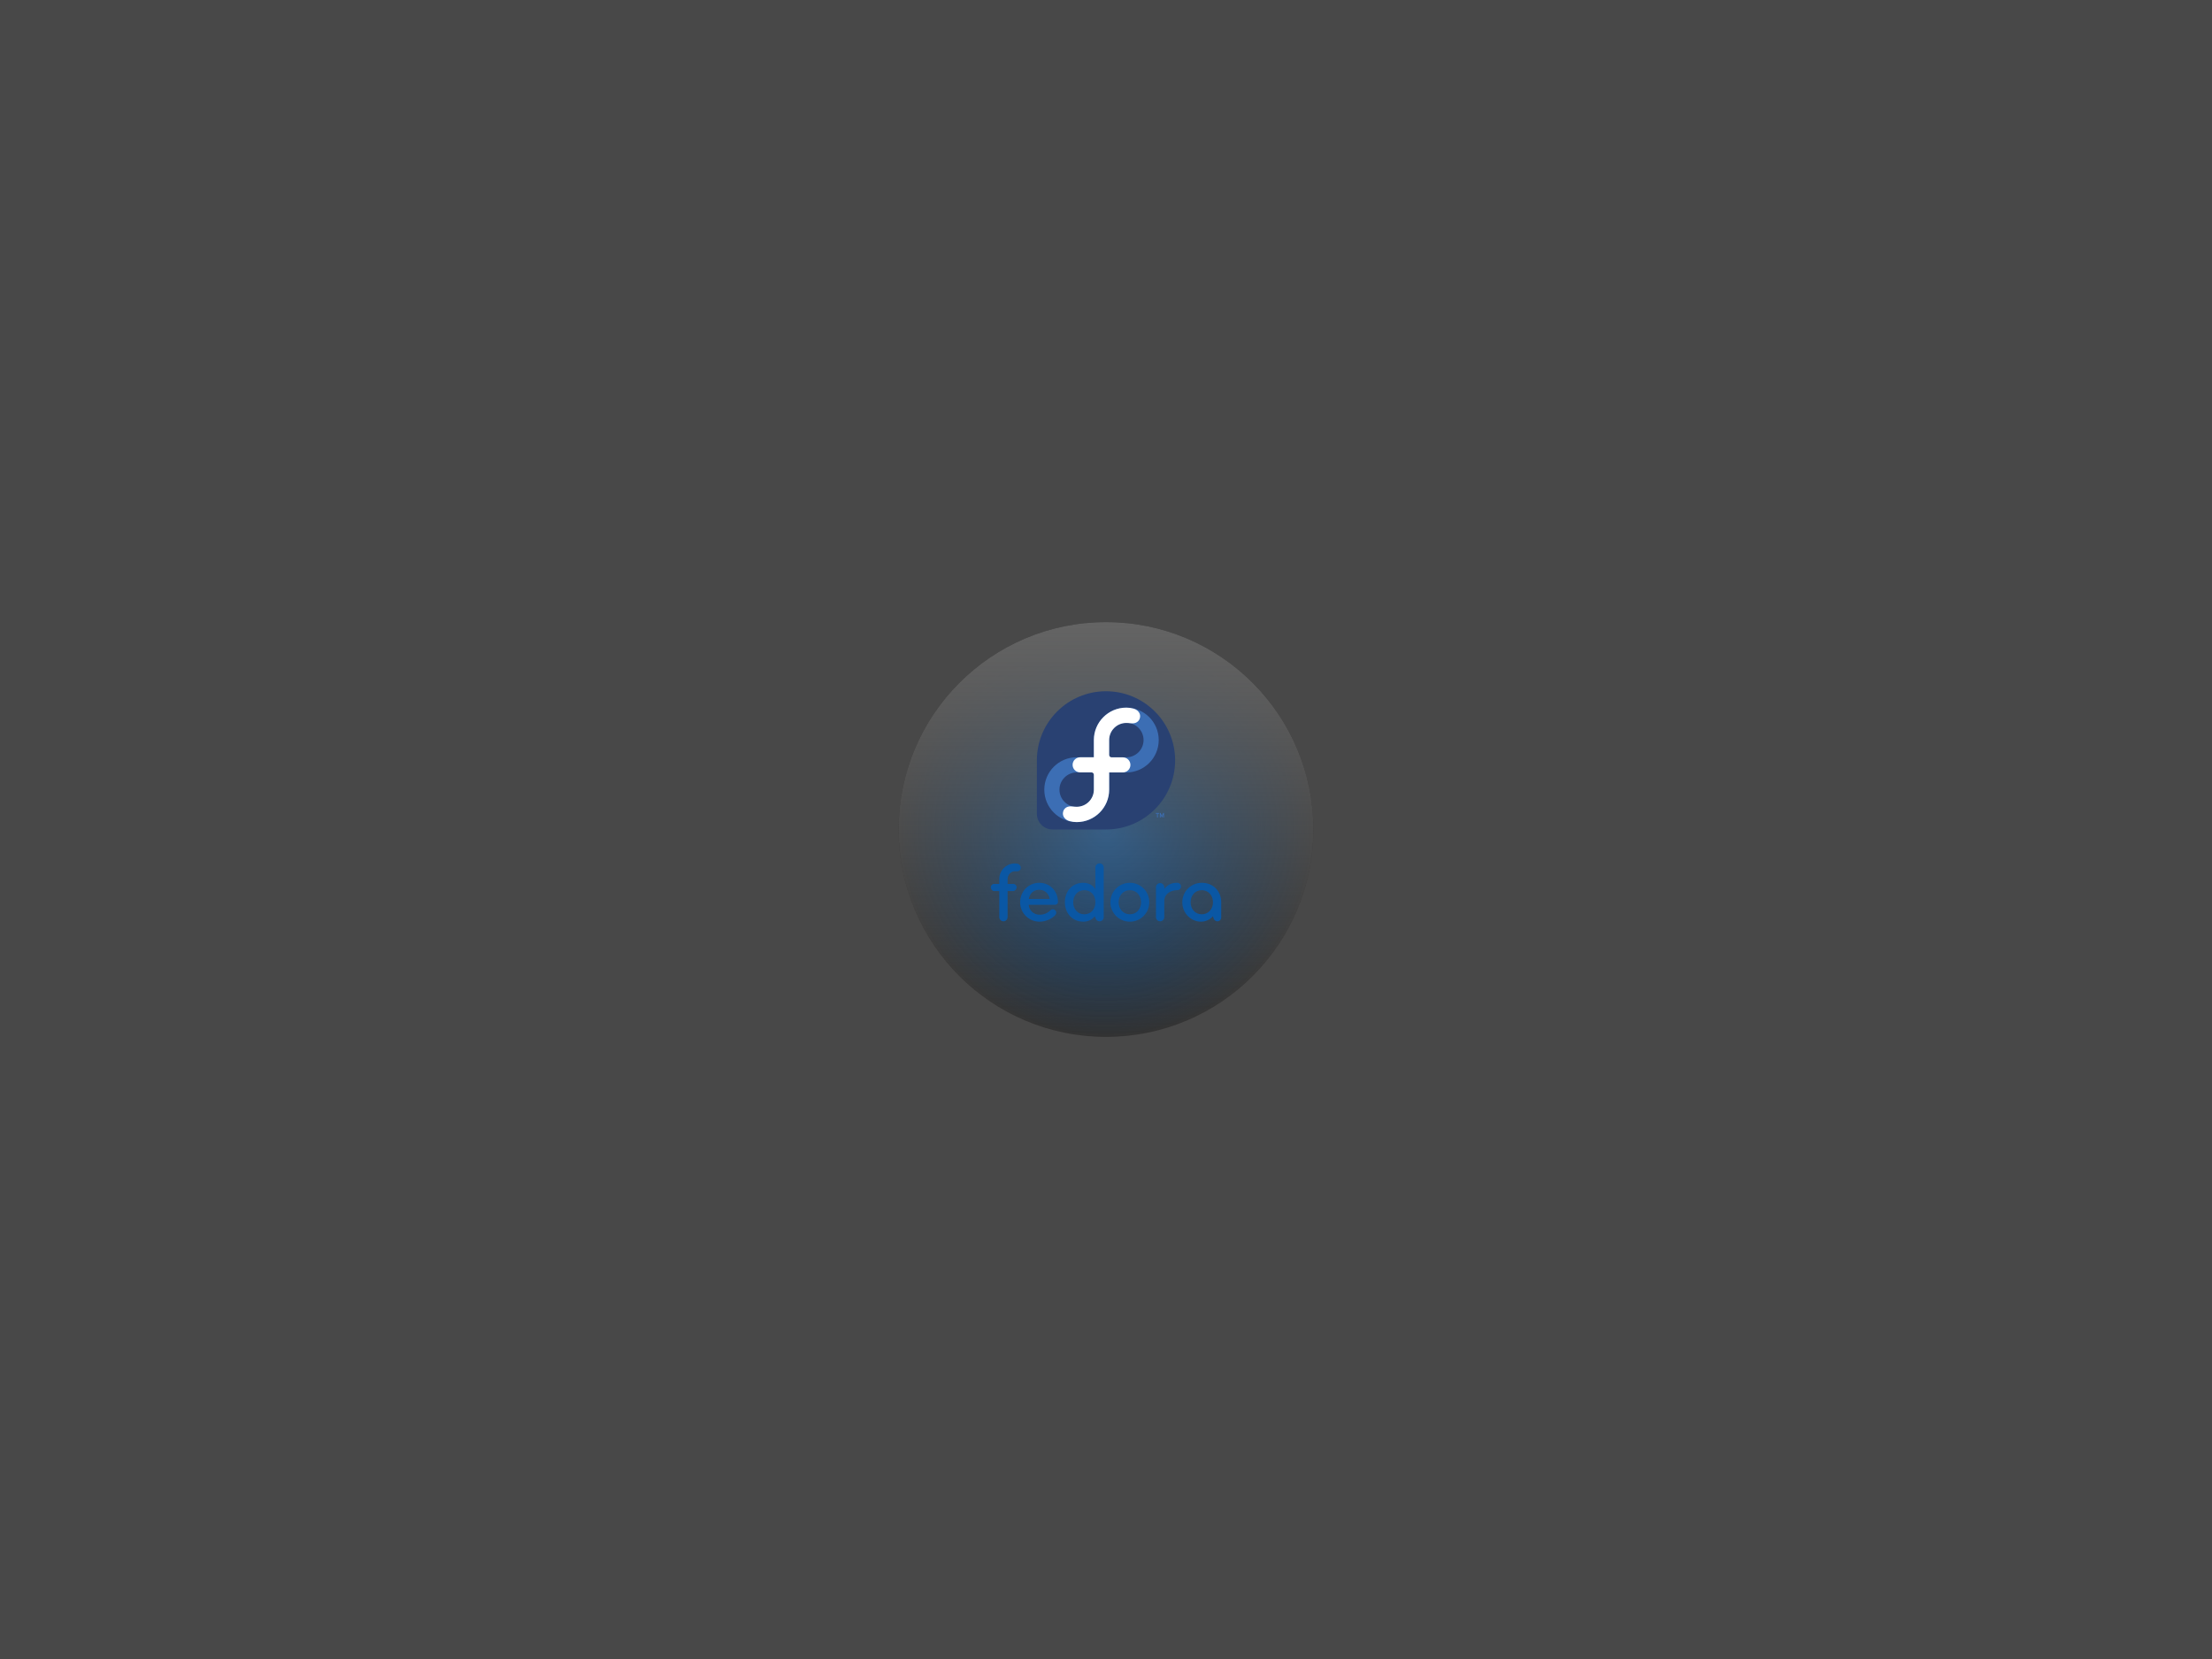
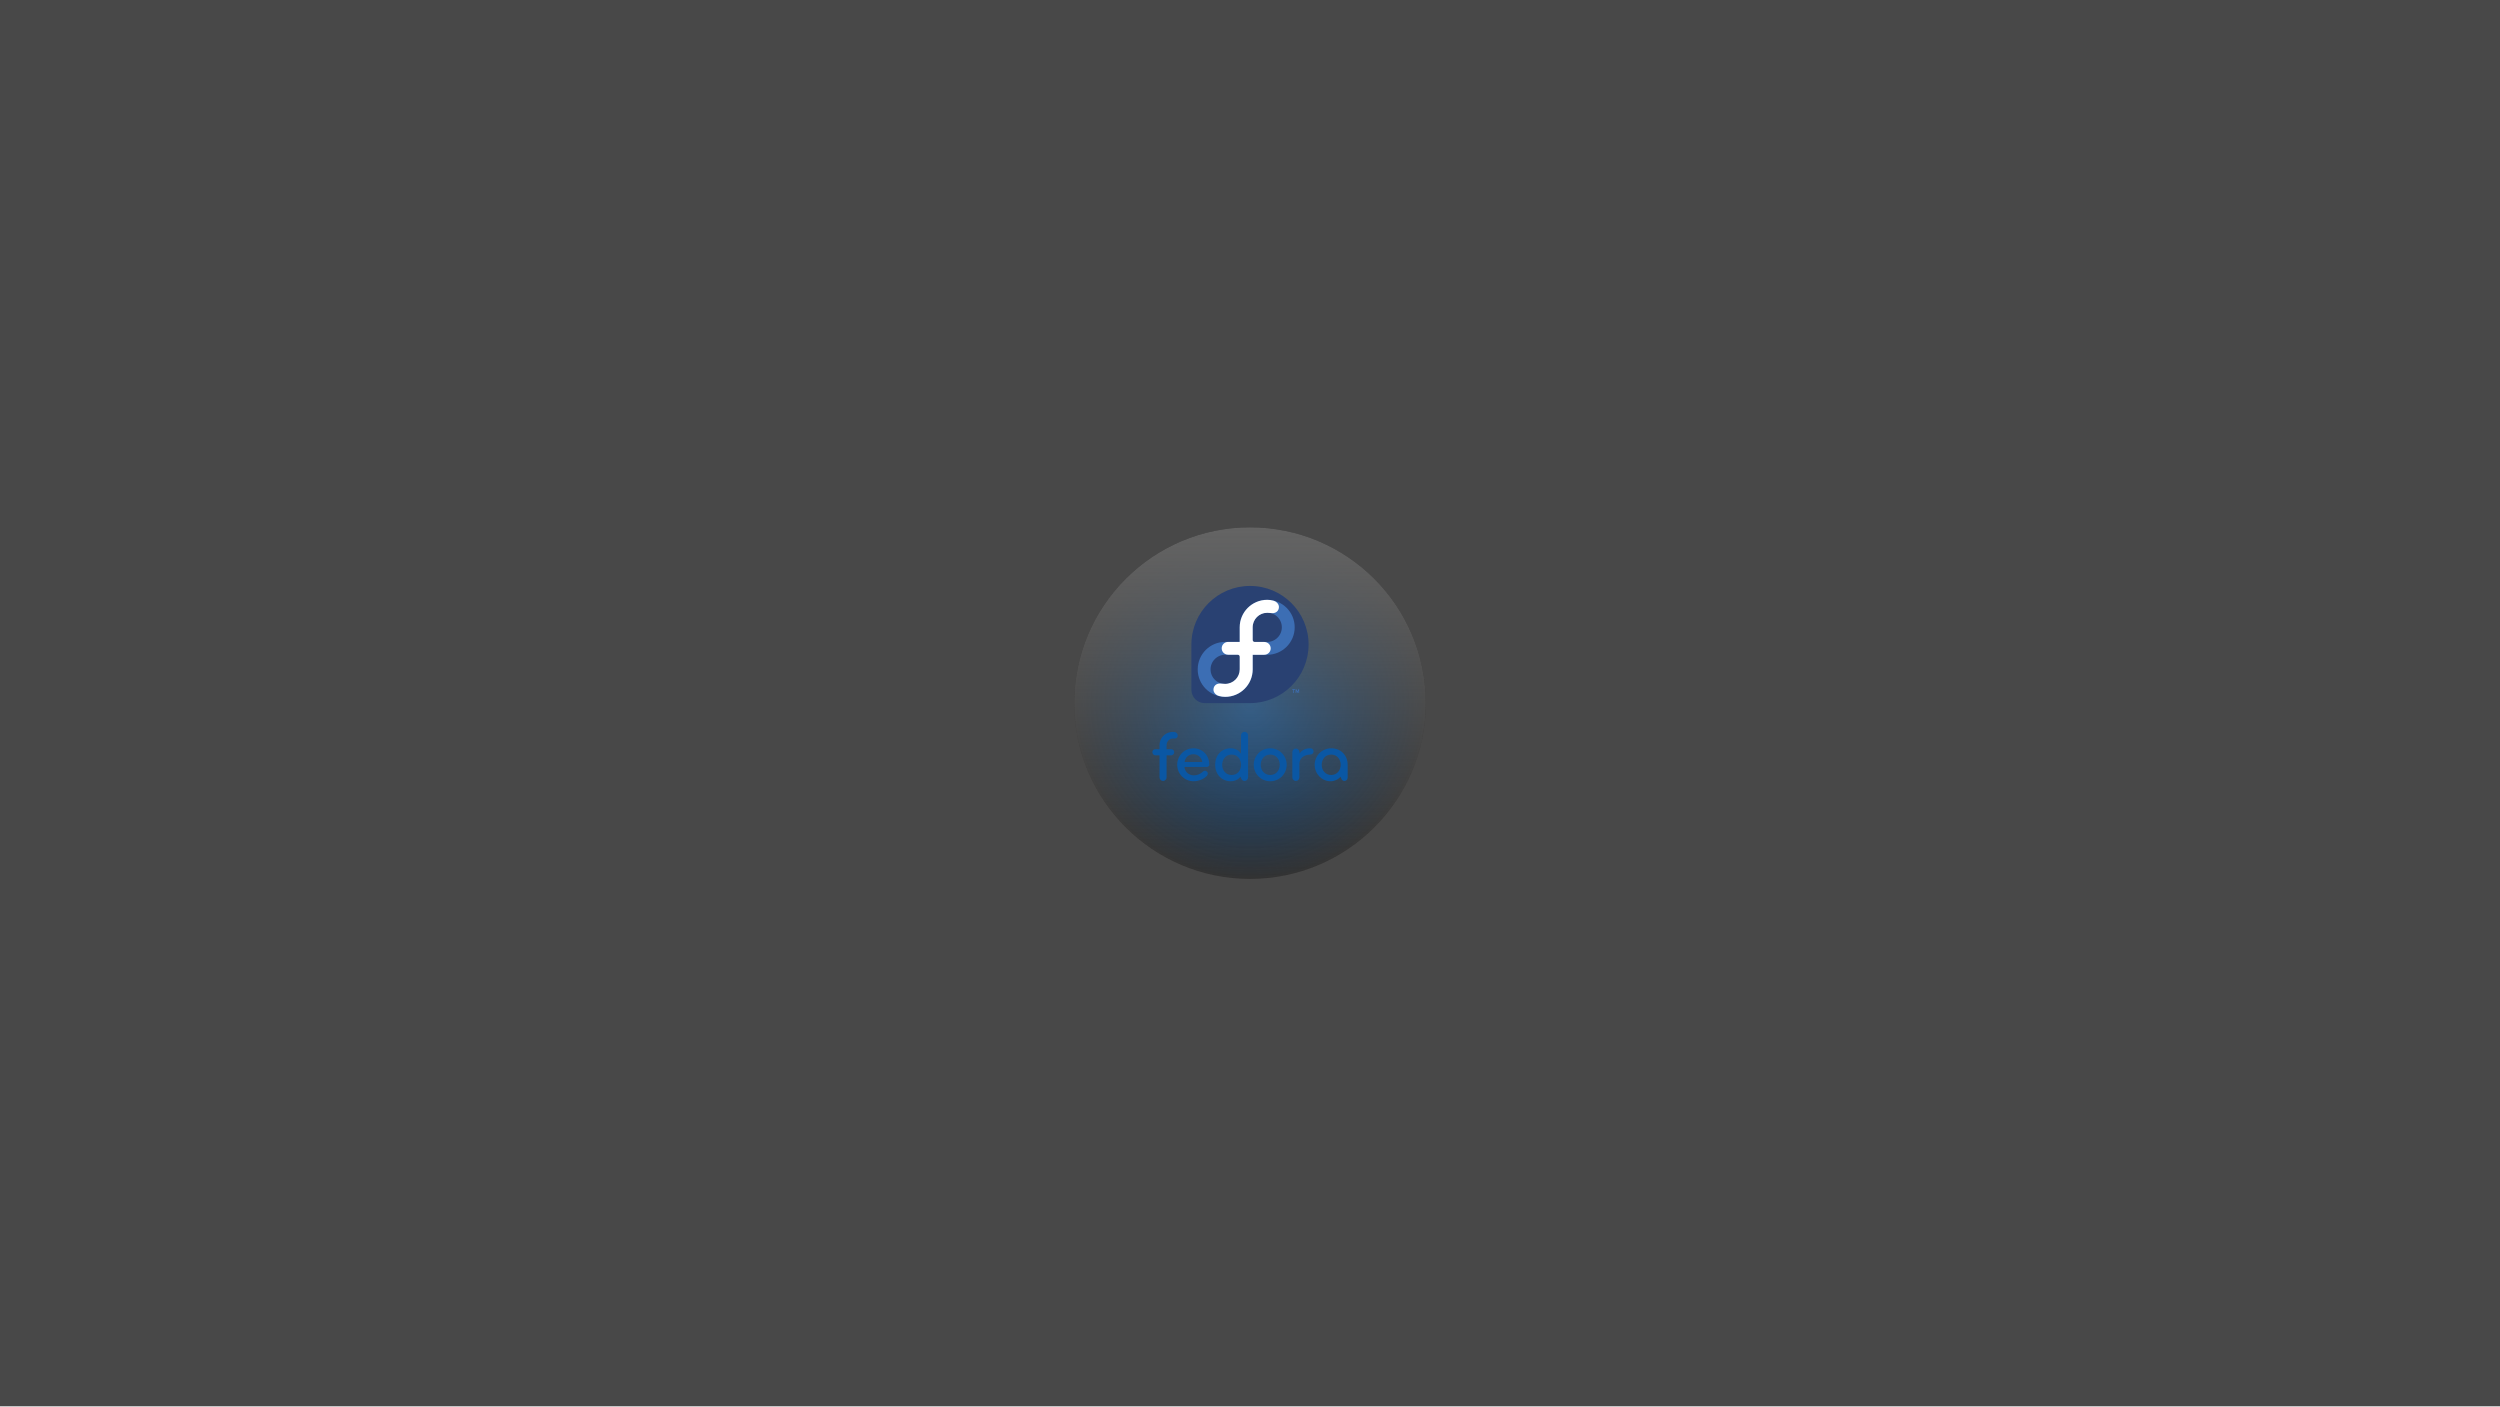
- <svg xmlns="http://www.w3.org/2000/svg" xmlns:ns1="http://www.openswatchbook.org/uri/2009/osb" xmlns:xlink="http://www.w3.org/1999/xlink" id="svg3004" version="1.1" width="640" height="480" xml:space="preserve">
+ <svg xmlns="http://www.w3.org/2000/svg" xmlns:ns1="http://www.openswatchbook.org/uri/2009/osb" xmlns:xlink="http://www.w3.org/1999/xlink" id="svg3004" version="1.1" width="1280" height="720" xml:space="preserve">
  <defs id="defs3008">
    <linearGradient id="linearGradient4140">
      <stop style="stop-color:#0a58a4;stop-opacity:1;" offset="0" id="stop4142" />
      <stop style="stop-color:#0a58a4;stop-opacity:0;" offset="1" id="stop4144" />
    </linearGradient>
    <linearGradient id="linearGradient4226">
      <stop style="stop-color:#0044aa;stop-opacity:1;" offset="0" id="stop4228" />
      <stop style="stop-color:#0044aa;stop-opacity:0;" offset="1" id="stop4230" />
    </linearGradient>
    <linearGradient id="linearGradient4164">
      <stop style="stop-color:#a80030;stop-opacity:1;" offset="0" id="stop4166" />
      <stop style="stop-color:#a80030;stop-opacity:0;" offset="1" id="stop4168" />
    </linearGradient>
    <linearGradient id="linearGradient5303">
      <stop style="stop-color:#f26711;stop-opacity:1;" offset="0" id="stop5305" />
      <stop style="stop-color:#f26711;stop-opacity:0;" offset="1" id="stop5307" />
    </linearGradient>
    <linearGradient id="linearGradient5267">
      <stop style="stop-color:#666666;stop-opacity:1;" offset="0" id="stop5269" />
      <stop style="stop-color:#666666;stop-opacity:0;" offset="1" id="stop5271" />
    </linearGradient>
    <linearGradient id="linearGradient5251" ns1:paint="solid">
      <stop style="stop-color:#666666;stop-opacity:1;" offset="0" id="stop5253" />
    </linearGradient>
    <linearGradient xlink:href="#linearGradient5267" id="linearGradient5273" x1="-395.365" y1="-212.642" x2="4.763" y2="-212.642" gradientUnits="userSpaceOnUse" />
    <radialGradient xlink:href="#linearGradient5303" id="radialGradient5325" cx="-163.148" cy="-366.263" fx="-163.148" fy="-366.263" r="144.094" gradientTransform="matrix(1,0,0,0.9338842,0,-24.21576)" gradientUnits="userSpaceOnUse" />
    <radialGradient xlink:href="#linearGradient4164" id="radialGradient4170" cx="1447.778" cy="-272.917" fx="1447.778" fy="-272.917" r="223.333" gradientTransform="matrix(1,0,0,0.9751244,0,-6.788974)" gradientUnits="userSpaceOnUse" />
    <radialGradient xlink:href="#linearGradient4164-9" id="radialGradient4170-9" cx="1447.778" cy="-272.917" fx="1447.778" fy="-272.917" r="223.333" gradientTransform="matrix(1,0,0,0.9751244,0,-6.788974)" gradientUnits="userSpaceOnUse" />
    <linearGradient id="linearGradient4164-9">
      <stop style="stop-color:#a80030;stop-opacity:1;" offset="0" id="stop4166-0" />
      <stop style="stop-color:#a80030;stop-opacity:0;" offset="1" id="stop4168-2" />
    </linearGradient>
    <radialGradient r="223.333" fy="-272.917" fx="1447.778" cy="-272.917" cx="1447.778" gradientTransform="matrix(1,0,0,0.9751244,0,-6.788974)" gradientUnits="userSpaceOnUse" id="radialGradient4206" xlink:href="#linearGradient4164-9" />
    <radialGradient xlink:href="#linearGradient4164" id="radialGradient14319" gradientUnits="userSpaceOnUse" gradientTransform="matrix(1,0,0,0.9751244,0,-6.788974)" cx="1447.778" cy="-272.917" fx="1447.778" fy="-272.917" r="223.333" />
    <linearGradient xlink:href="#linearGradient5267" id="linearGradient14321" gradientUnits="userSpaceOnUse" x1="-395.365" y1="-212.642" x2="4.763" y2="-212.642" />
    <linearGradient xlink:href="#linearGradient5267" id="linearGradient14345" gradientUnits="userSpaceOnUse" x1="-395.365" y1="-212.642" x2="4.763" y2="-212.642" />
    <radialGradient xlink:href="#linearGradient4164" id="radialGradient14347" gradientUnits="userSpaceOnUse" gradientTransform="matrix(1,0,0,0.9751244,0,-6.788974)" cx="1447.778" cy="-272.917" fx="1447.778" fy="-272.917" r="223.333" />
    <radialGradient xlink:href="#linearGradient4164" id="radialGradient14931" gradientUnits="userSpaceOnUse" gradientTransform="matrix(1,0,0,0.9751244,0,-6.788974)" cx="1447.778" cy="-272.917" fx="1447.778" fy="-272.917" r="223.333" />
    <linearGradient xlink:href="#linearGradient5267" id="linearGradient14933" gradientUnits="userSpaceOnUse" x1="-395.365" y1="-212.642" x2="4.763" y2="-212.642" />
    <radialGradient xlink:href="#linearGradient4164" id="radialGradient14961" gradientUnits="userSpaceOnUse" gradientTransform="matrix(1,0,0,0.9751244,0,-6.788974)" cx="1447.778" cy="-272.917" fx="1447.778" fy="-272.917" r="223.333" />
    <linearGradient xlink:href="#linearGradient5267" id="linearGradient14963" gradientUnits="userSpaceOnUse" x1="-395.365" y1="-212.642" x2="4.763" y2="-212.642" />
    <linearGradient xlink:href="#linearGradient5267" id="linearGradient14991" gradientUnits="userSpaceOnUse" x1="-395.365" y1="-212.642" x2="4.763" y2="-212.642" />
    <linearGradient xlink:href="#linearGradient5267" id="linearGradient15015" gradientUnits="userSpaceOnUse" x1="-395.365" y1="-212.642" x2="4.763" y2="-212.642" />
    <linearGradient xlink:href="#linearGradient5267" id="linearGradient3725" gradientUnits="userSpaceOnUse" x1="-395.365" y1="-212.642" x2="4.763" y2="-212.642" />
    <radialGradient r="125.556" fy="-292.917" fx="-318.889" cy="-292.917" cx="-318.889" gradientTransform="matrix(1,0,0,1.061947,0,18.14526)" gradientUnits="userSpaceOnUse" id="radialGradient3812" xlink:href="#linearGradient3787-8" />
    <linearGradient id="linearGradient3787-8">
      <stop style="stop-color:#000000;stop-opacity:1;" offset="0" id="stop3789-9" />
      <stop style="stop-color:#000000;stop-opacity:0;" offset="1" id="stop3791-4" />
    </linearGradient>
    <radialGradient r="125.556" fy="-292.917" fx="-318.889" cy="-292.917" cx="-318.889" gradientTransform="matrix(1,0,0,1.061947,0,18.14526)" gradientUnits="userSpaceOnUse" id="radialGradient6789" xlink:href="#linearGradient3787-8" />
    <radialGradient xlink:href="#linearGradient4226" id="radialGradient4232" cx="1447.778" cy="-272.917" fx="1447.778" fy="-272.917" r="223.333" gradientTransform="matrix(1,0,0,0.9751244,0,-6.788974)" gradientUnits="userSpaceOnUse" />
    <linearGradient xlink:href="#linearGradient5267" id="linearGradient3366" gradientUnits="userSpaceOnUse" x1="-395.365" y1="-212.642" x2="4.763" y2="-212.642" />
    <radialGradient xlink:href="#linearGradient3787-8" id="radialGradient3370" gradientUnits="userSpaceOnUse" gradientTransform="matrix(1,0,0,1.061947,0,18.14526)" cx="-318.889" cy="-292.917" fx="-318.889" fy="-292.917" r="125.556" />
    <radialGradient xlink:href="#linearGradient4140" id="radialGradient4146" cx="1447.778" cy="-272.917" fx="1447.778" fy="-272.917" r="223.333" gradientTransform="matrix(1,0,0,0.9751244,0,-6.788974)" gradientUnits="userSpaceOnUse" />
    <radialGradient xlink:href="#linearGradient3787-8" id="radialGradient3093" gradientUnits="userSpaceOnUse" gradientTransform="matrix(1,0,0,1.061947,0,18.14526)" cx="-318.889" cy="-292.917" fx="-318.889" fy="-292.917" r="125.556" />
    <radialGradient xlink:href="#linearGradient4140" id="radialGradient3095" gradientUnits="userSpaceOnUse" gradientTransform="matrix(1,0,0,0.9751244,0,-6.788974)" cx="1447.778" cy="-272.917" fx="1447.778" fy="-272.917" r="223.333" />
    <linearGradient xlink:href="#linearGradient5267" id="linearGradient3097" gradientUnits="userSpaceOnUse" x1="-395.365" y1="-212.642" x2="4.763" y2="-212.642" />
    <radialGradient xlink:href="#linearGradient3787-8" id="radialGradient7088" gradientUnits="userSpaceOnUse" gradientTransform="matrix(1,0,0,1.061947,0,18.14526)" cx="-318.889" cy="-292.917" fx="-318.889" fy="-292.917" r="125.556" />
    <radialGradient xlink:href="#linearGradient4140" id="radialGradient7090" gradientUnits="userSpaceOnUse" gradientTransform="matrix(1,0,0,0.9751244,0,-6.788974)" cx="1447.778" cy="-272.917" fx="1447.778" fy="-272.917" r="223.333" />
    <linearGradient xlink:href="#linearGradient5267" id="linearGradient7092" gradientUnits="userSpaceOnUse" x1="-395.365" y1="-212.642" x2="4.763" y2="-212.642" />
    <radialGradient xlink:href="#linearGradient3787-8" id="radialGradient7156" gradientUnits="userSpaceOnUse" gradientTransform="matrix(1,0,0,1.061947,0,18.14526)" cx="-318.889" cy="-292.917" fx="-318.889" fy="-292.917" r="125.556" />
    <radialGradient xlink:href="#linearGradient4140" id="radialGradient7158" gradientUnits="userSpaceOnUse" gradientTransform="matrix(1,0,0,0.9751244,0,-6.788974)" cx="1447.778" cy="-272.917" fx="1447.778" fy="-272.917" r="223.333" />
    <linearGradient xlink:href="#linearGradient5267" id="linearGradient7160" gradientUnits="userSpaceOnUse" x1="-395.365" y1="-212.642" x2="4.763" y2="-212.642" />
    <radialGradient xlink:href="#linearGradient3787-8-5" id="radialGradient3863" gradientUnits="userSpaceOnUse" gradientTransform="matrix(1,0,0,1.061947,0,18.14526)" cx="-318.889" cy="-292.917" fx="-318.889" fy="-292.917" r="125.556" />
    <linearGradient id="linearGradient3787-8-5">
      <stop style="stop-color:#000000;stop-opacity:1;" offset="0" id="stop3789-9-3" />
      <stop style="stop-color:#000000;stop-opacity:0;" offset="1" id="stop3791-4-6" />
    </linearGradient>
    <radialGradient xlink:href="#linearGradient3882" id="radialGradient3865" gradientUnits="userSpaceOnUse" gradientTransform="matrix(1,0,0,0.9751244,0,-6.788974)" cx="1447.778" cy="-272.917" fx="1447.778" fy="-272.917" r="223.333" />
    <linearGradient id="linearGradient3882">
      <stop style="stop-color:#0a57a4;stop-opacity:1;" offset="0" id="stop3904" />
      <stop style="stop-color:#0a57a4;stop-opacity:0;" offset="1" id="stop3886" />
    </linearGradient>
    <linearGradient xlink:href="#linearGradient5267-9" id="linearGradient3883" gradientUnits="userSpaceOnUse" x1="-395.365" y1="-212.642" x2="4.763" y2="-212.642" />
    <linearGradient id="linearGradient5267-9">
      <stop style="stop-color:#666666;stop-opacity:1;" offset="0" id="stop5269-7" />
      <stop style="stop-color:#666666;stop-opacity:0;" offset="1" id="stop5271-3" />
    </linearGradient>
    <linearGradient xlink:href="#linearGradient5267-9" id="linearGradient3155" gradientUnits="userSpaceOnUse" x1="-395.365" y1="-212.642" x2="4.763" y2="-212.642" />
    <radialGradient xlink:href="#linearGradient3882" id="radialGradient3157" gradientUnits="userSpaceOnUse" gradientTransform="matrix(1,0,0,0.9751244,0,-6.788974)" cx="1447.778" cy="-272.917" fx="1447.778" fy="-272.917" r="223.333" />
    <radialGradient xlink:href="#linearGradient3787-8-5" id="radialGradient3159" gradientUnits="userSpaceOnUse" gradientTransform="matrix(1,0,0,1.061947,0,18.14526)" cx="-318.889" cy="-292.917" fx="-318.889" fy="-292.917" r="125.556" />
    <radialGradient xlink:href="#linearGradient3787-8-4" id="radialGradient3857" gradientUnits="userSpaceOnUse" gradientTransform="matrix(1,0,0,1.061947,0,18.14526)" cx="-318.889" cy="-292.917" fx="-318.889" fy="-292.917" r="125.556" />
    <linearGradient id="linearGradient3787-8-4">
      <stop style="stop-color:#000000;stop-opacity:1;" offset="0" id="stop3789-9-1" />
      <stop style="stop-color:#000000;stop-opacity:0;" offset="1" id="stop3791-4-2" />
    </linearGradient>
    <radialGradient xlink:href="#linearGradient3882-3" id="radialGradient3855" gradientUnits="userSpaceOnUse" gradientTransform="matrix(1,0,0,0.9751244,0,-6.788974)" cx="1447.778" cy="-272.917" fx="1447.778" fy="-272.917" r="223.333" />
    <linearGradient id="linearGradient3882-3">
      <stop style="stop-color:#0a57a4;stop-opacity:1;" offset="0" id="stop3904-8" />
      <stop style="stop-color:#0a57a4;stop-opacity:0;" offset="1" id="stop3886-3" />
    </linearGradient>
    <linearGradient xlink:href="#linearGradient5267-92" id="linearGradient3853" gradientUnits="userSpaceOnUse" x1="-395.365" y1="-212.642" x2="4.763" y2="-212.642" />
    <linearGradient id="linearGradient5267-92">
      <stop style="stop-color:#646464;stop-opacity:1;" offset="0" id="stop5269-8" />
      <stop style="stop-color:#666666;stop-opacity:0;" offset="1" id="stop5271-0" />
    </linearGradient>
  </defs>
-   <g id="g3012" transform="matrix(1.25,0,0,-1.25,0,480)">
-     <rect style="fill:#484848;fill-opacity:1;stroke:none" id="rect3036" width="512" height="384" x="0" y="-384" transform="scale(1,-1)" />
-     <g transform="matrix(0.4444444,0,0,0.4444444,208,422.1732)" id="g3859">
+   <g id="g3012" transform="matrix(1.25,0,0,-1.25,0,720)">
+     <rect style="fill:#484848;fill-opacity:1;stroke:none" id="rect3036" width="1024" height="576" x="0" y="-576" transform="scale(1,-1)" />
+     <g transform="matrix(0.6666666,0,0,0.6666666,440,633.2598)" id="g3859">
      <path transform="matrix(1.08777,0,0,-1.008,253.295,-858.2697)" d="m -34.286,-337.679 c 0,59.173 -44.452,107.143 -99.286,107.143 -54.834,0 -99.286,-47.969 -99.286,-107.143 0,-59.173 44.452,-107.143 99.286,-107.143 54.834,0 99.286,47.969 99.286,107.143 z" id="path3219" style="fill:#323232;fill-opacity:1;fill-rule:nonzero;stroke:none" />
      <path transform="matrix(0,0.860177,0.81,0,345.2625,-243.5889)" d="m -193.333,-292.917 c 0,73.638 -56.213,133.333 -125.556,133.333 -69.342,0 -125.556,-59.695 -125.556,-133.333 0,-73.638 56.213,-133.333 125.556,-133.333 69.342,0 125.556,59.695 125.556,133.333 z" id="path5277-0" style="opacity:0.75;fill:url(#radialGradient3857);fill-opacity:1;fill-rule:evenodd;stroke:none" />
      <path transform="matrix(0.4835821,0,0,-0.4959184,-592.1194,-653.2341)" d="m 1671.111,-272.917 c 0,120.275 -99.99,217.778 -223.333,217.778 -123.344,0 -223.333,-97.502 -223.333,-217.778 0,-120.275 99.99,-217.778 223.333,-217.778 123.344,0 223.333,97.502 223.333,217.778 z" id="path4162" style="fill:url(#radialGradient3855);fill-opacity:1;fill-rule:nonzero;stroke:none" />
      <path transform="matrix(0,-0.5398262,-0.5813513,0,-15.61974,-623.3183)" d="m 4.763,-212.642 c 0,102.6 -89.572,185.774 -200.064,185.774 -110.493,0 -200.064,-83.174 -200.064,-185.774 0,-102.6 89.572,-185.774 200.064,-185.774 110.493,0 200.064,83.174 200.064,185.774 z" id="path3806" style="fill:url(#linearGradient3853);fill-opacity:1;fill-rule:evenodd;stroke:none" />
      <g transform="translate(4.0326754e-4,-625.8897)" id="g7132">
        <path style="fill:#0a57a4;fill-opacity:1;fill-rule:nonzero;stroke:none" d="m 104.649,90.364 c -1.193,0 -2.168,-0.926 -2.168,-2.119 l 0,-11.406 c -1.105,2.033 -3.484,3.41 -6.313,3.41 -5.746,0 -9.581,-4.347 -9.581,-10.138 0,-5.79 3.968,-10.111 9.581,-10.111 2.504,0 4.67,1.035 5.97,2.832 l 0.481,-1.22 c 0.298,-0.838 1.114,-1.429 2.053,-1.429 1.188,-1e-5 2.142,0.949 2.142,2.142 l 0,0.027 0,25.894 c 0,1.193 -0.971,2.119 -2.164,2.119 z m -44.116,-0.049 c -4.476,0 -8.112,-3.631 -8.112,-8.107 l 0,-2.533 -2.649,0 c -0.972,0 -1.772,-0.804 -1.772,-1.776 0,-0.973 0.8,-1.959 1.772,-1.959 l 2.649,0 0,-13.588 c 0,-1.193 0.975,-2.168 2.168,-2.168 1.194,0 2.164,0.975 2.164,2.168 l 0,13.588 2.925,0 c 0.972,0 1.776,0.986 1.776,1.959 0,0.972 -0.804,1.776 -1.776,1.776 l -2.925,0 0,2.533 c 0,2.087 1.693,4.056 3.78,4.056 0.188,0 0.389,5.3e-4 0.574,-0.027 1.184,-0.175 2.291,0.361 2.466,1.545 0.175,1.183 -0.66,2.269 -1.843,2.444 -0.395,0.058 -0.798,0.089 -1.198,0.089 z m 12.715,-10.066 c -5.613,0 -9.973,-4.524 -9.973,-10.138 0,-5.614 4.498,-10.111 10.111,-10.111 3.094,0 6.229,1.328 8.085,3.317 0.398,0.398 0.623,0.921 0.623,1.407 0,0.353 -0.126,0.701 -0.347,1.011 -0.353,0.442 -0.894,0.717 -1.425,0.717 -0.398,0 -0.754,-0.082 -1.064,-0.392 -1.547,-1.502 -3.48,-2.444 -5.734,-2.444 -3.182,0 -5.562,2.222 -5.783,5.182 13.658,0 13.642,0 13.642,0 0.84,0 1.611,0.567 1.611,1.407 0,5.702 -4.177,10.044 -9.746,10.044 z m 47.18,0 C 114.814,80.249 110.29,75.724 110.29,70.111 110.29,64.497 114.814,60 120.428,60 c 5.614,0 10.111,4.497 10.111,10.111 0,5.613 -4.497,10.138 -10.111,10.138 z m 24.718,0 c -2.965,0 -4.924,-0.884 -6.656,-3.085 l -0.165,1.037 c -0.134,1.069 -1.038,1.888 -2.142,1.888 -1.198,0 -2.164,-0.97 -2.164,-2.168 l 0,-0.022 0,-15.547 c 0,-1.193 0.97,-2.168 2.164,-2.168 1.194,0 2.168,0.975 2.168,2.168 l 0,8.339 c 0,3.801 3.302,5.712 6.794,5.712 1.061,0 1.91,0.876 1.91,1.937 0,1.061 -0.849,1.91 -1.91,1.91 z m 12.738,0 c -5.614,0 -10.155,-4.524 -10.155,-10.138 0,-5.614 4.415,-10.111 9.764,-10.111 2.669,0 5.059,1.374 6.131,2.809 l 0.53,-1.336 c 0.283,-0.752 1.014,-1.291 1.865,-1.291 1.097,-1e-5 1.98,0.885 1.981,1.981 l 0,5.182 0,2.765 c 0.044,5.436 -3.839,10.138 -10.115,10.138 z M 73.248,76.611 c 2.917,0 5.038,-2.077 5.436,-4.773 l -10.872,0 c 0.442,2.828 2.475,4.773 5.436,4.773 z m 23.45,-0.209 c 3.536,0 5.783,-2.711 5.783,-6.291 0,-3.58 -2.247,-6.264 -5.783,-6.264 -3.536,0 -5.779,2.817 -5.779,6.264 0,3.447 2.243,6.291 5.779,6.291 z m 23.73,0 c 3.536,0 5.828,-2.844 5.828,-6.291 0,-3.447 -2.292,-6.264 -5.828,-6.264 -3.536,0 -5.85,2.817 -5.85,6.264 0,3.447 2.314,6.291 5.85,6.291 z m 37.456,0 c 3.536,0 5.828,-2.844 5.828,-6.291 0,-3.447 -2.292,-6.264 -5.828,-6.264 -3.536,0 -5.828,2.817 -5.828,6.264 0,3.447 2.292,6.291 5.828,6.291 z" id="path3562" />
        <g id="g3339" transform="matrix(0.3380263,0,0,0.3380303,-469.542,-107.8808)">
          <path style="fill:#294172" id="voice" d="m 1815.072,745.138 c 0,58.82 -47.683,106.504 -106.502,106.504 -58.793,0 -106.457,-47.644 -106.499,-106.429 l 0,-82.417 c 0.032,-13.347 10.857,-24.153 24.213,-24.153 l 82.329,0 c 58.8,0.023 106.459,47.69 106.459,106.494" />
          <path style="fill:none;stroke:#3c6eb4;stroke-width:23.368" id="in" d="m 1663.473,738.265 c 0,0 38.276,0 38.276,0 0,0 0,-38.276 0,-38.276 0,-21.128 -17.148,-38.276 -38.276,-38.276 -21.128,0 -38.276,17.148 -38.276,38.276 0,21.128 17.148,38.276 38.276,38.276 z" />
          <use xlink:href="#in" id="finity" transform="matrix(-1,0,0,-1,3403.312,1476.455)" x="0" y="0" width="744.094" height="1052.362" />
          <path style="fill:#ffffff" id="free" d="m 1713.457,749.919 0,-49.877 c 0,-27.603 -22.38,-49.984 -49.984,-49.984 -4.188,0 -7.165,0.473 -11.042,1.486 -5.653,1.479 -10.272,6.114 -10.274,11.505 0,6.516 4.73,11.256 11.8,11.256 3.365,0 4.586,-0.646 9.516,-0.646 14.553,0 26.358,11.788 26.384,26.341 l 0,22.925 c 0,2.054 -1.669,3.719 -3.727,3.719 l -17.332,0.003 c -6.458,0 -11.675,5.151 -11.675,11.626 0,6.516 5.271,11.645 11.799,11.645" />
          <use xlink:href="#free" id="dom" transform="matrix(-1,0,0,-1,3403.312,1476.455)" x="0" y="0" width="744.094" height="1052.362" />
          <path style="fill:#3c6eb4" id="TM" d="m 1796.695,657.075 c 0,0 0,4.425 0,4.425 l -2.023,-4.638 c 0,0 -1.969,4.638 -1.969,4.638 l 3e-4,-4.425 -1.135,0 0,6.988 1.19,0 c 0,0 1.947,-4.464 1.947,-4.464 l 1.918,4.464 1.204,0 0,-6.988 -1.133,0 z m -8.266,5.817 0,-5.817 -1.186,0 0,5.817 -1.988,0 0,1.17 5.16,0 0,-1.17" />
        </g>
      </g>
    </g>
  </g>
</svg>
